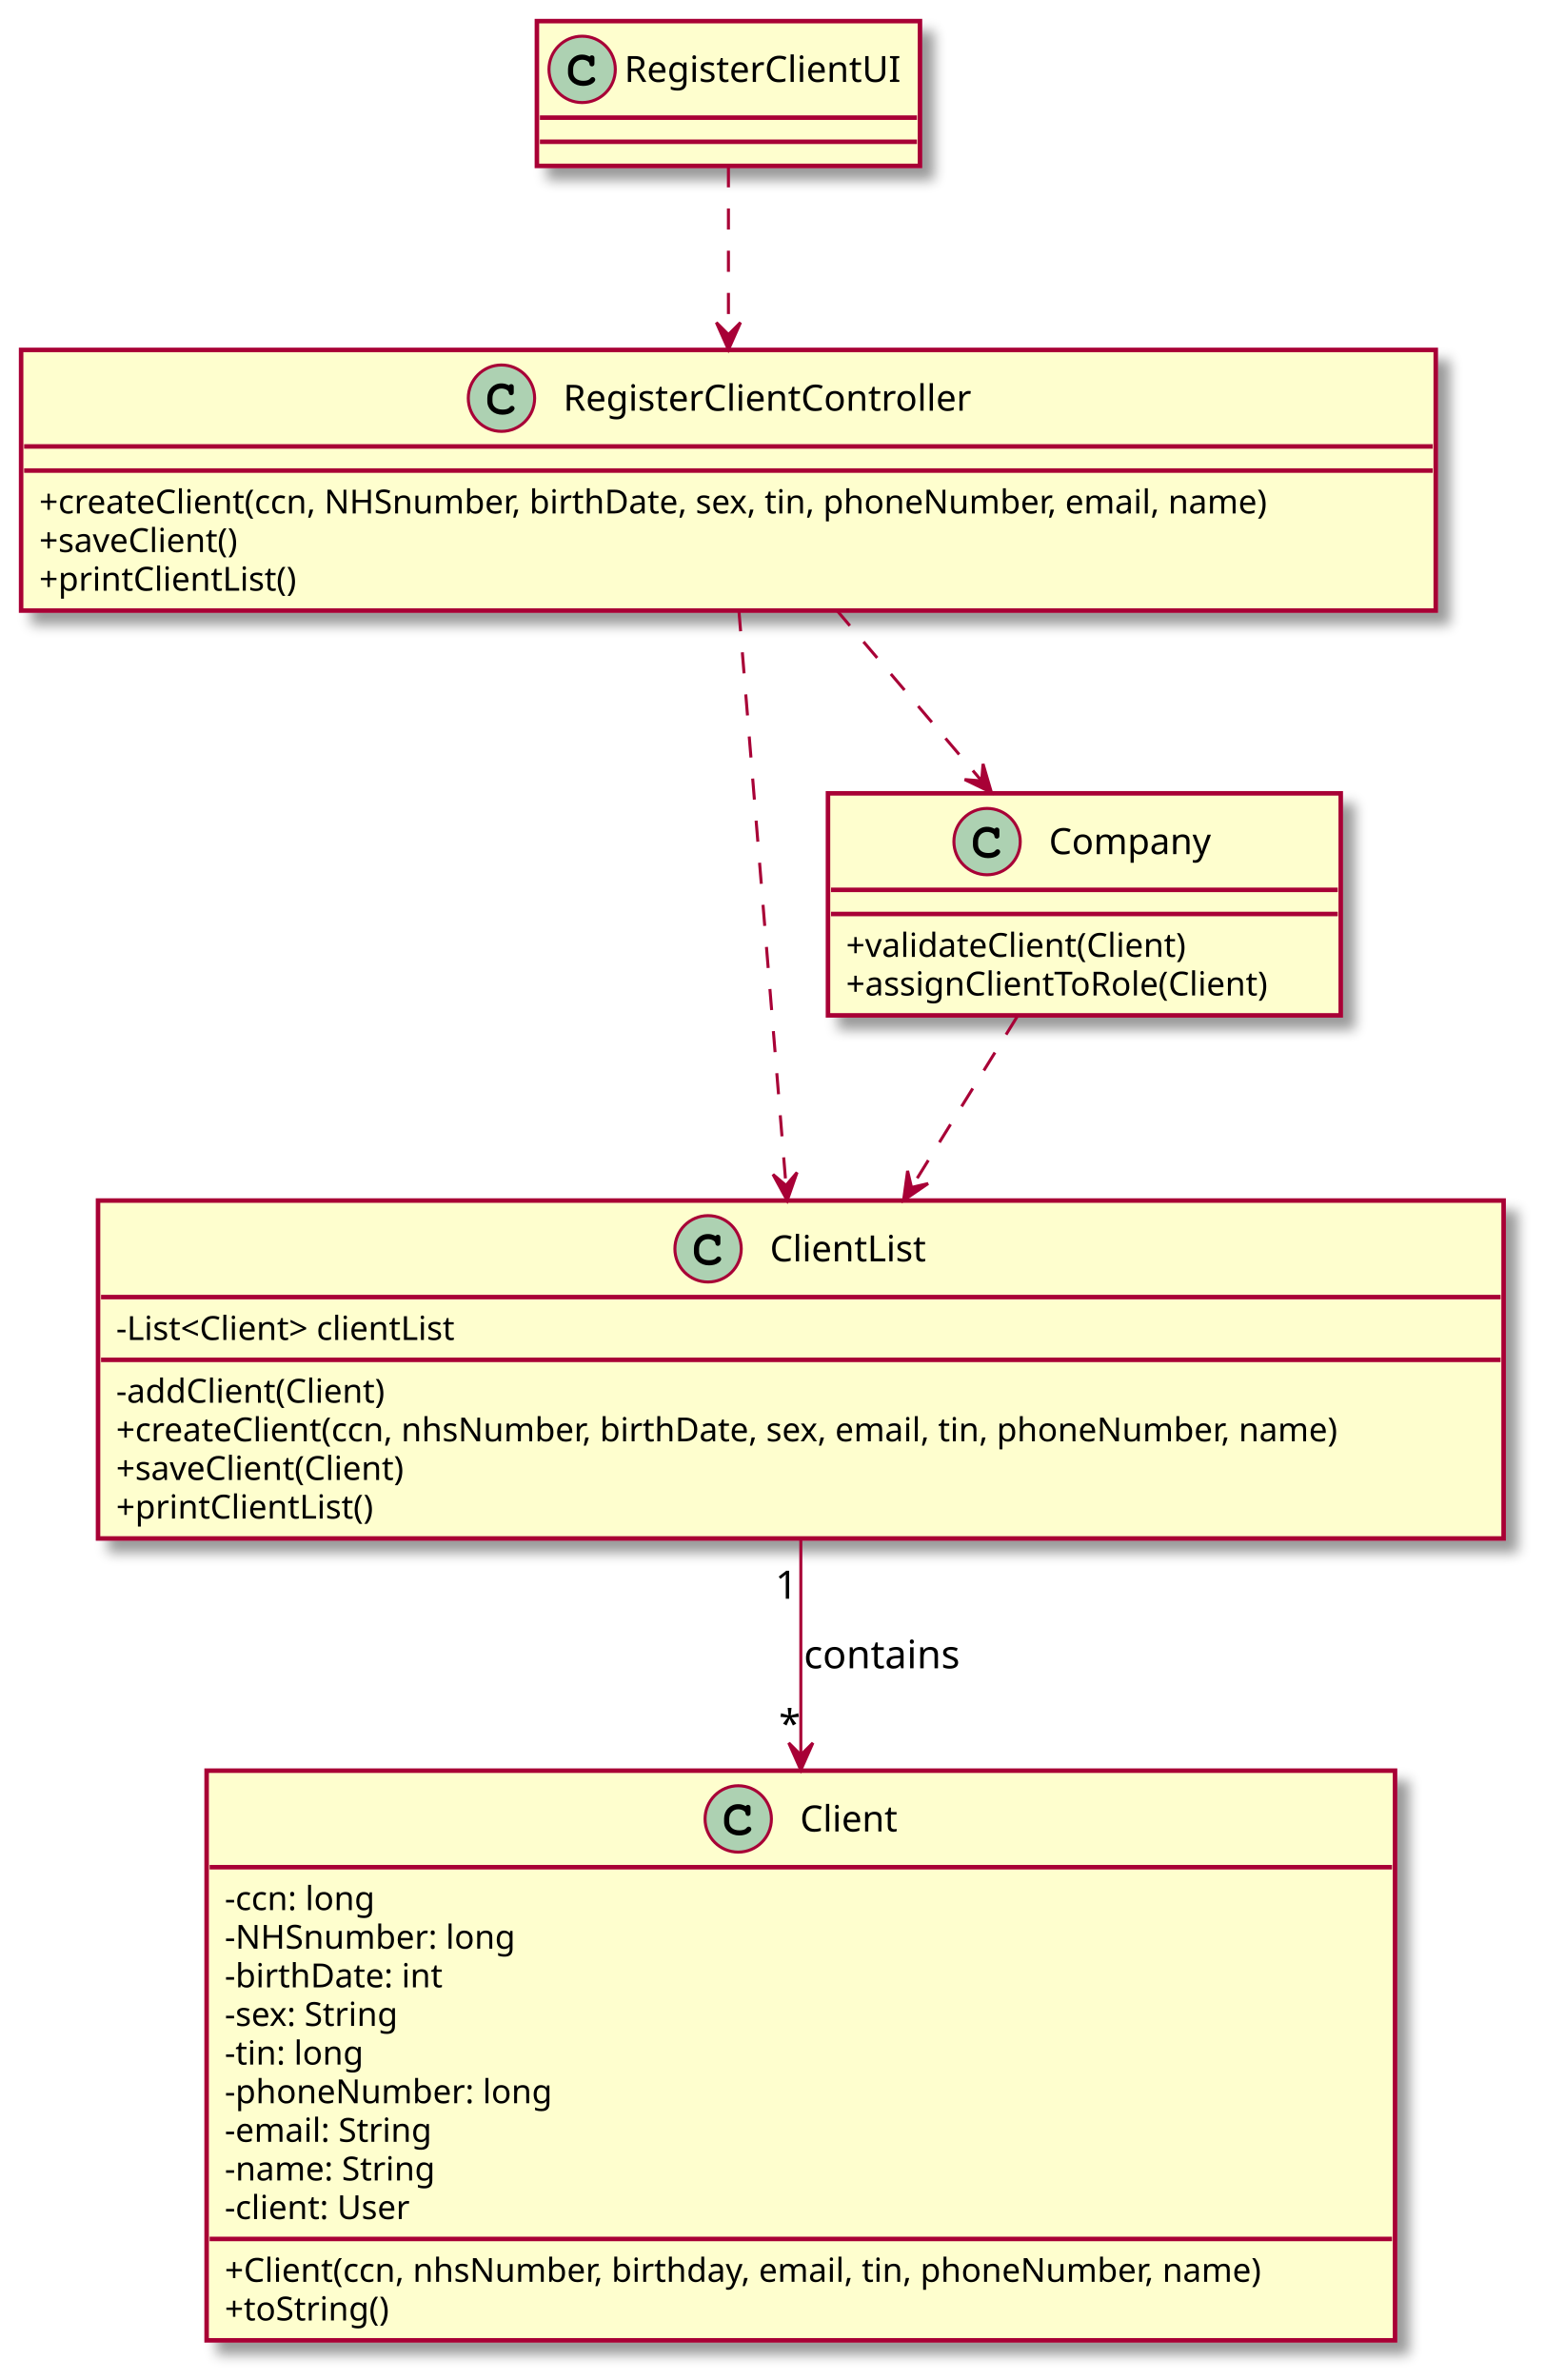
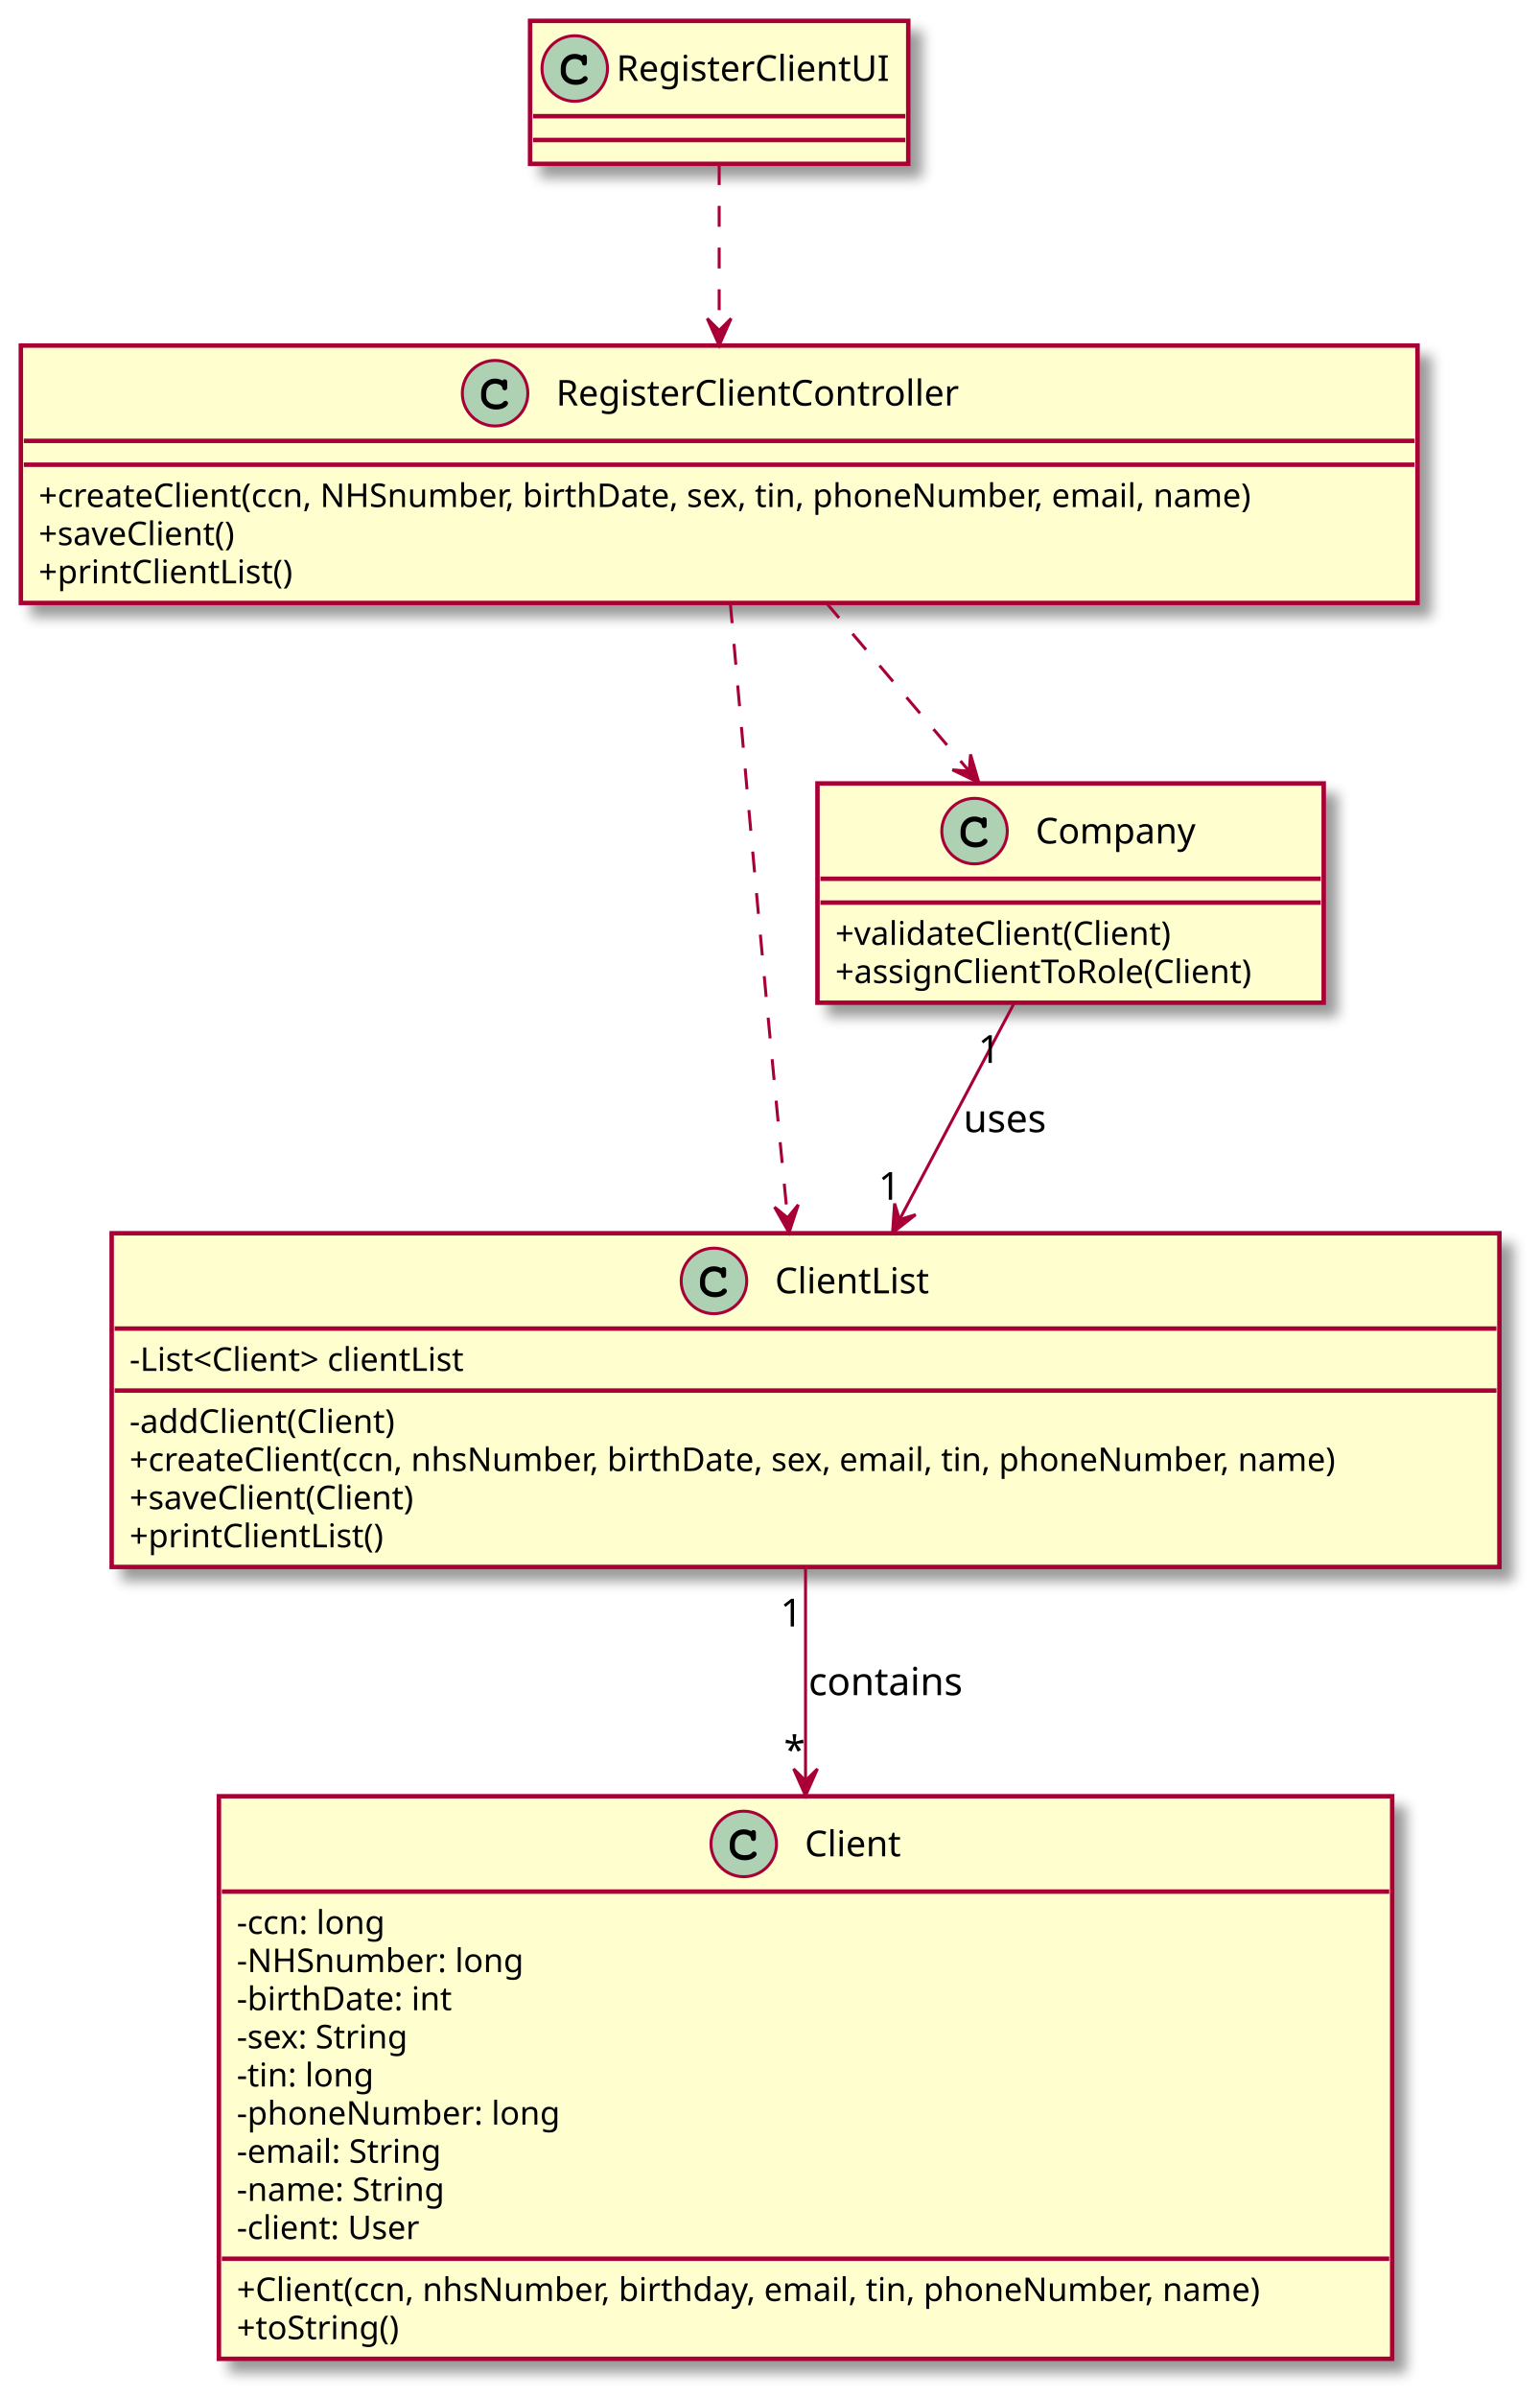
- <svg xmlns="http://www.w3.org/2000/svg" contentScriptType="application/ecmascript" contentStyleType="text/css" height="789px" preserveAspectRatio="none" style="width:512px;height:789px;" version="1.1" viewBox="0 0 512 789" width="512px" zoomAndPan="magnify">
+ <svg xmlns="http://www.w3.org/2000/svg" contentScriptType="application/ecmascript" contentStyleType="text/css" height="805px" preserveAspectRatio="none" style="width:517px;height:805px;" version="1.1" viewBox="0 0 517 805" width="517px" zoomAndPan="magnify">
  <defs>
-     <filter height="300%" id="f1g76e7c5jmnl4" width="300%" x="-1" y="-1">
+     <filter height="300%" id="fyjhvhv572x7c" width="300%" x="-1" y="-1">
      <feGaussianBlur result="blurOut" stdDeviation="2.0" />
      <feColorMatrix in="blurOut" result="blurOut2" type="matrix" values="0 0 0 0 0 0 0 0 0 0 0 0 0 0 0 0 0 0 .4 0" />
      <feOffset dx="4.0" dy="4.0" in="blurOut2" result="blurOut3" />
      <feBlend in="SourceGraphic" in2="blurOut3" mode="normal" />
    </filter>
  </defs>
  <g>
-     <rect codeLine="3" fill="#FEFECE" filter="url(#f1g76e7c5jmnl4)" height="188.852" id="Client" style="stroke:#A80036;stroke-width:1.5;" width="394" x="68.5" y="587" />
-     <ellipse cx="244.75" cy="603" fill="#ADD1B2" rx="11" ry="11" style="stroke:#A80036;stroke-width:1.0;" />
-     <path d="M247.094,598.672 C246.156,598.234 245.562,598.094 244.688,598.094 C242.062,598.094 240.062,600.172 240.062,602.891 L240.062,604.016 C240.062,606.594 242.172,608.484 245.062,608.484 C246.281,608.484 247.438,608.188 248.188,607.641 C248.766,607.234 249.094,606.781 249.094,606.391 C249.094,605.938 248.703,605.547 248.234,605.547 C248.016,605.547 247.812,605.625 247.625,605.812 C247.172,606.297 247.172,606.297 246.984,606.391 C246.562,606.656 245.875,606.781 245.109,606.781 C243.062,606.781 241.766,605.688 241.766,603.984 L241.766,602.891 C241.766,601.109 243.016,599.797 244.75,599.797 C245.328,599.797 245.938,599.953 246.406,600.203 C246.891,600.484 247.062,600.703 247.156,601.109 C247.219,601.516 247.25,601.641 247.391,601.766 C247.531,601.906 247.766,602.016 247.984,602.016 C248.25,602.016 248.516,601.875 248.688,601.656 C248.797,601.5 248.828,601.312 248.828,600.891 L248.828,599.469 C248.828,599.031 248.812,598.906 248.719,598.75 C248.562,598.484 248.281,598.344 247.984,598.344 C247.688,598.344 247.484,598.438 247.266,598.75 L247.094,598.672 Z " fill="#000000" />
-     <text fill="#000000" font-family="sans-serif" font-size="12" lengthAdjust="spacing" textLength="33" x="265.25" y="607.154">Client</text>
-     <line style="stroke:#A80036;stroke-width:1.5;" x1="69.5" x2="461.5" y1="619" y2="619" />
-     <text fill="#000000" font-family="sans-serif" font-size="11" lengthAdjust="spacing" textLength="54" x="74.5" y="633.21">-ccn: long</text>
-     <text fill="#000000" font-family="sans-serif" font-size="11" lengthAdjust="spacing" textLength="103" x="74.5" y="646.015">-NHSnumber: long</text>
-     <text fill="#000000" font-family="sans-serif" font-size="11" lengthAdjust="spacing" textLength="78" x="74.5" y="658.82">-birthDate: int</text>
-     <text fill="#000000" font-family="sans-serif" font-size="11" lengthAdjust="spacing" textLength="65" x="74.5" y="671.625">-sex: String</text>
-     <text fill="#000000" font-family="sans-serif" font-size="11" lengthAdjust="spacing" textLength="49" x="74.5" y="684.429">-tin: long</text>
-     <text fill="#000000" font-family="sans-serif" font-size="11" lengthAdjust="spacing" textLength="116" x="74.5" y="697.234">-phoneNumber: long</text>
-     <text fill="#000000" font-family="sans-serif" font-size="11" lengthAdjust="spacing" textLength="76" x="74.5" y="710.039">-email: String</text>
-     <text fill="#000000" font-family="sans-serif" font-size="11" lengthAdjust="spacing" textLength="77" x="74.5" y="722.843">-name: String</text>
-     <text fill="#000000" font-family="sans-serif" font-size="11" lengthAdjust="spacing" textLength="68" x="74.5" y="735.648">-client: User</text>
-     <line style="stroke:#A80036;stroke-width:1.5;" x1="69.5" x2="461.5" y1="742.242" y2="742.242" />
-     <text fill="#000000" font-family="sans-serif" font-size="11" lengthAdjust="spacing" textLength="382" x="74.5" y="756.453">+Client(ccn, nhsNumber, birthday, email, tin, phoneNumber, name)</text>
-     <text fill="#000000" font-family="sans-serif" font-size="11" lengthAdjust="spacing" textLength="61" x="74.5" y="769.257">+toString()</text>
-     <rect codeLine="16" fill="#FEFECE" filter="url(#f1g76e7c5jmnl4)" height="112.023" id="ClientList" style="stroke:#A80036;stroke-width:1.5;" width="466" x="32.5" y="398" />
-     <ellipse cx="234.75" cy="414" fill="#ADD1B2" rx="11" ry="11" style="stroke:#A80036;stroke-width:1.0;" />
-     <path d="M237.094,409.672 C236.156,409.234 235.562,409.094 234.688,409.094 C232.062,409.094 230.062,411.172 230.062,413.891 L230.062,415.016 C230.062,417.594 232.172,419.484 235.062,419.484 C236.281,419.484 237.438,419.188 238.188,418.641 C238.766,418.234 239.094,417.781 239.094,417.391 C239.094,416.938 238.703,416.547 238.234,416.547 C238.016,416.547 237.812,416.625 237.625,416.812 C237.172,417.297 237.172,417.297 236.984,417.391 C236.562,417.656 235.875,417.781 235.109,417.781 C233.062,417.781 231.766,416.688 231.766,414.984 L231.766,413.891 C231.766,412.109 233.016,410.797 234.75,410.797 C235.328,410.797 235.938,410.953 236.406,411.203 C236.891,411.484 237.062,411.703 237.156,412.109 C237.219,412.516 237.25,412.641 237.391,412.766 C237.531,412.906 237.766,413.016 237.984,413.016 C238.25,413.016 238.516,412.875 238.688,412.656 C238.797,412.5 238.828,412.312 238.828,411.891 L238.828,410.469 C238.828,410.031 238.812,409.906 238.719,409.75 C238.562,409.484 238.281,409.344 237.984,409.344 C237.688,409.344 237.484,409.438 237.266,409.75 L237.094,409.672 Z " fill="#000000" />
-     <text fill="#000000" font-family="sans-serif" font-size="12" lengthAdjust="spacing" textLength="53" x="255.25" y="418.154">ClientList</text>
-     <line style="stroke:#A80036;stroke-width:1.5;" x1="33.5" x2="497.5" y1="430" y2="430" />
-     <text fill="#000000" font-family="sans-serif" font-size="11" lengthAdjust="spacing" textLength="128" x="38.5" y="444.21">-List&lt;Client&gt; clientList</text>
-     <line style="stroke:#A80036;stroke-width:1.5;" x1="33.5" x2="497.5" y1="450.805" y2="450.805" />
-     <text fill="#000000" font-family="sans-serif" font-size="11" lengthAdjust="spacing" textLength="99" x="38.5" y="465.015">-addClient(Client)</text>
-     <text fill="#000000" font-family="sans-serif" font-size="11" lengthAdjust="spacing" textLength="454" x="38.5" y="477.82">+createClient(ccn, nhsNumber, birthDate, sex, email, tin, phoneNumber, name)</text>
-     <text fill="#000000" font-family="sans-serif" font-size="11" lengthAdjust="spacing" textLength="111" x="38.5" y="490.625">+saveClient(Client)</text>
-     <text fill="#000000" font-family="sans-serif" font-size="11" lengthAdjust="spacing" textLength="94" x="38.5" y="503.429">+printClientList()</text>
-     <rect codeLine="24" fill="#FEFECE" filter="url(#f1g76e7c5jmnl4)" height="73.609" id="Company" style="stroke:#A80036;stroke-width:1.5;" width="170" x="274.5" y="263" />
+     <rect codeLine="3" fill="#FEFECE" filter="url(#fyjhvhv572x7c)" height="188.852" id="Client" style="stroke:#A80036;stroke-width:1.5;" width="394" x="73.5" y="603" />
+     <ellipse cx="249.75" cy="619" fill="#ADD1B2" rx="11" ry="11" style="stroke:#A80036;stroke-width:1.0;" />
+     <path d="M252.094,614.672 C251.156,614.234 250.562,614.094 249.688,614.094 C247.062,614.094 245.062,616.172 245.062,618.891 L245.062,620.016 C245.062,622.594 247.172,624.484 250.062,624.484 C251.281,624.484 252.438,624.188 253.188,623.641 C253.766,623.234 254.094,622.781 254.094,622.391 C254.094,621.938 253.703,621.547 253.234,621.547 C253.016,621.547 252.812,621.625 252.625,621.812 C252.172,622.297 252.172,622.297 251.984,622.391 C251.562,622.656 250.875,622.781 250.109,622.781 C248.062,622.781 246.766,621.688 246.766,619.984 L246.766,618.891 C246.766,617.109 248.016,615.797 249.75,615.797 C250.328,615.797 250.938,615.953 251.406,616.203 C251.891,616.484 252.062,616.703 252.156,617.109 C252.219,617.516 252.25,617.641 252.391,617.766 C252.531,617.906 252.766,618.016 252.984,618.016 C253.25,618.016 253.516,617.875 253.688,617.656 C253.797,617.5 253.828,617.312 253.828,616.891 L253.828,615.469 C253.828,615.031 253.812,614.906 253.719,614.75 C253.562,614.484 253.281,614.344 252.984,614.344 C252.688,614.344 252.484,614.438 252.266,614.75 L252.094,614.672 Z " fill="#000000" />
+     <text fill="#000000" font-family="sans-serif" font-size="12" lengthAdjust="spacing" textLength="33" x="270.25" y="623.154">Client</text>
+     <line style="stroke:#A80036;stroke-width:1.5;" x1="74.5" x2="466.5" y1="635" y2="635" />
+     <text fill="#000000" font-family="sans-serif" font-size="11" lengthAdjust="spacing" textLength="54" x="79.5" y="649.21">-ccn: long</text>
+     <text fill="#000000" font-family="sans-serif" font-size="11" lengthAdjust="spacing" textLength="103" x="79.5" y="662.015">-NHSnumber: long</text>
+     <text fill="#000000" font-family="sans-serif" font-size="11" lengthAdjust="spacing" textLength="78" x="79.5" y="674.82">-birthDate: int</text>
+     <text fill="#000000" font-family="sans-serif" font-size="11" lengthAdjust="spacing" textLength="65" x="79.5" y="687.625">-sex: String</text>
+     <text fill="#000000" font-family="sans-serif" font-size="11" lengthAdjust="spacing" textLength="49" x="79.5" y="700.429">-tin: long</text>
+     <text fill="#000000" font-family="sans-serif" font-size="11" lengthAdjust="spacing" textLength="116" x="79.5" y="713.234">-phoneNumber: long</text>
+     <text fill="#000000" font-family="sans-serif" font-size="11" lengthAdjust="spacing" textLength="76" x="79.5" y="726.039">-email: String</text>
+     <text fill="#000000" font-family="sans-serif" font-size="11" lengthAdjust="spacing" textLength="77" x="79.5" y="738.843">-name: String</text>
+     <text fill="#000000" font-family="sans-serif" font-size="11" lengthAdjust="spacing" textLength="68" x="79.5" y="751.648">-client: User</text>
+     <line style="stroke:#A80036;stroke-width:1.5;" x1="74.5" x2="466.5" y1="758.242" y2="758.242" />
+     <text fill="#000000" font-family="sans-serif" font-size="11" lengthAdjust="spacing" textLength="382" x="79.5" y="772.453">+Client(ccn, nhsNumber, birthday, email, tin, phoneNumber, name)</text>
+     <text fill="#000000" font-family="sans-serif" font-size="11" lengthAdjust="spacing" textLength="61" x="79.5" y="785.257">+toString()</text>
+     <rect codeLine="16" fill="#FEFECE" filter="url(#fyjhvhv572x7c)" height="112.023" id="ClientList" style="stroke:#A80036;stroke-width:1.5;" width="466" x="37.5" y="414" />
+     <ellipse cx="239.75" cy="430" fill="#ADD1B2" rx="11" ry="11" style="stroke:#A80036;stroke-width:1.0;" />
+     <path d="M242.094,425.672 C241.156,425.234 240.562,425.094 239.688,425.094 C237.062,425.094 235.062,427.172 235.062,429.891 L235.062,431.016 C235.062,433.594 237.172,435.484 240.062,435.484 C241.281,435.484 242.438,435.188 243.188,434.641 C243.766,434.234 244.094,433.781 244.094,433.391 C244.094,432.938 243.703,432.547 243.234,432.547 C243.016,432.547 242.812,432.625 242.625,432.812 C242.172,433.297 242.172,433.297 241.984,433.391 C241.562,433.656 240.875,433.781 240.109,433.781 C238.062,433.781 236.766,432.688 236.766,430.984 L236.766,429.891 C236.766,428.109 238.016,426.797 239.75,426.797 C240.328,426.797 240.938,426.953 241.406,427.203 C241.891,427.484 242.062,427.703 242.156,428.109 C242.219,428.516 242.25,428.641 242.391,428.766 C242.531,428.906 242.766,429.016 242.984,429.016 C243.25,429.016 243.516,428.875 243.688,428.656 C243.797,428.5 243.828,428.312 243.828,427.891 L243.828,426.469 C243.828,426.031 243.812,425.906 243.719,425.75 C243.562,425.484 243.281,425.344 242.984,425.344 C242.688,425.344 242.484,425.438 242.266,425.75 L242.094,425.672 Z " fill="#000000" />
+     <text fill="#000000" font-family="sans-serif" font-size="12" lengthAdjust="spacing" textLength="53" x="260.25" y="434.154">ClientList</text>
+     <line style="stroke:#A80036;stroke-width:1.5;" x1="38.5" x2="502.5" y1="446" y2="446" />
+     <text fill="#000000" font-family="sans-serif" font-size="11" lengthAdjust="spacing" textLength="128" x="43.5" y="460.21">-List&lt;Client&gt; clientList</text>
+     <line style="stroke:#A80036;stroke-width:1.5;" x1="38.5" x2="502.5" y1="466.805" y2="466.805" />
+     <text fill="#000000" font-family="sans-serif" font-size="11" lengthAdjust="spacing" textLength="99" x="43.5" y="481.015">-addClient(Client)</text>
+     <text fill="#000000" font-family="sans-serif" font-size="11" lengthAdjust="spacing" textLength="454" x="43.5" y="493.82">+createClient(ccn, nhsNumber, birthDate, sex, email, tin, phoneNumber, name)</text>
+     <text fill="#000000" font-family="sans-serif" font-size="11" lengthAdjust="spacing" textLength="111" x="43.5" y="506.625">+saveClient(Client)</text>
+     <text fill="#000000" font-family="sans-serif" font-size="11" lengthAdjust="spacing" textLength="94" x="43.5" y="519.429">+printClientList()</text>
+     <rect codeLine="24" fill="#FEFECE" filter="url(#fyjhvhv572x7c)" height="73.609" id="Company" style="stroke:#A80036;stroke-width:1.5;" width="170" x="274.5" y="263" />
    <ellipse cx="327.25" cy="279" fill="#ADD1B2" rx="11" ry="11" style="stroke:#A80036;stroke-width:1.0;" />
    <path d="M329.594,274.672 C328.656,274.234 328.062,274.094 327.188,274.094 C324.562,274.094 322.562,276.172 322.562,278.891 L322.562,280.016 C322.562,282.594 324.672,284.484 327.562,284.484 C328.781,284.484 329.938,284.188 330.688,283.641 C331.266,283.234 331.594,282.781 331.594,282.391 C331.594,281.938 331.203,281.547 330.734,281.547 C330.516,281.547 330.312,281.625 330.125,281.812 C329.672,282.297 329.672,282.297 329.484,282.391 C329.062,282.656 328.375,282.781 327.609,282.781 C325.562,282.781 324.266,281.688 324.266,279.984 L324.266,278.891 C324.266,277.109 325.516,275.797 327.25,275.797 C327.828,275.797 328.438,275.953 328.906,276.203 C329.391,276.484 329.562,276.703 329.656,277.109 C329.719,277.516 329.75,277.641 329.891,277.766 C330.031,277.906 330.266,278.016 330.484,278.016 C330.75,278.016 331.016,277.875 331.188,277.656 C331.297,277.5 331.328,277.312 331.328,276.891 L331.328,275.469 C331.328,275.031 331.312,274.906 331.219,274.75 C331.062,274.484 330.781,274.344 330.484,274.344 C330.188,274.344 329.984,274.438 329.766,274.75 L329.594,274.672 Z " fill="#000000" />
    <text fill="#000000" font-family="sans-serif" font-size="12" lengthAdjust="spacing" textLength="56" x="347.75" y="283.154">Company</text>
    <line style="stroke:#A80036;stroke-width:1.5;" x1="275.5" x2="443.5" y1="295" y2="295" />
    <line style="stroke:#A80036;stroke-width:1.5;" x1="275.5" x2="443.5" y1="303" y2="303" />
    <text fill="#000000" font-family="sans-serif" font-size="11" lengthAdjust="spacing" textLength="129" x="280.5" y="317.21">+validateClient(Client)</text>
    <text fill="#000000" font-family="sans-serif" font-size="11" lengthAdjust="spacing" textLength="158" x="280.5" y="330.015">+assignClientToRole(Client)</text>
-     <rect codeLine="29" fill="#FEFECE" filter="url(#f1g76e7c5jmnl4)" height="86.414" id="RegisterClientController" style="stroke:#A80036;stroke-width:1.5;" width="469" x="7" y="116" />
+     <rect codeLine="29" fill="#FEFECE" filter="url(#fyjhvhv572x7c)" height="86.414" id="RegisterClientController" style="stroke:#A80036;stroke-width:1.5;" width="469" x="7" y="116" />
    <ellipse cx="166.25" cy="132" fill="#ADD1B2" rx="11" ry="11" style="stroke:#A80036;stroke-width:1.0;" />
    <path d="M168.594,127.672 C167.656,127.234 167.062,127.094 166.188,127.094 C163.562,127.094 161.562,129.172 161.562,131.891 L161.562,133.016 C161.562,135.594 163.672,137.484 166.562,137.484 C167.781,137.484 168.938,137.188 169.688,136.641 C170.266,136.234 170.594,135.781 170.594,135.391 C170.594,134.938 170.203,134.547 169.734,134.547 C169.516,134.547 169.312,134.625 169.125,134.812 C168.672,135.297 168.672,135.297 168.484,135.391 C168.062,135.656 167.375,135.781 166.609,135.781 C164.562,135.781 163.266,134.688 163.266,132.984 L163.266,131.891 C163.266,130.109 164.516,128.797 166.25,128.797 C166.828,128.797 167.438,128.953 167.906,129.203 C168.391,129.484 168.562,129.703 168.656,130.109 C168.719,130.516 168.75,130.641 168.891,130.766 C169.031,130.906 169.266,131.016 169.484,131.016 C169.75,131.016 170.016,130.875 170.188,130.656 C170.297,130.5 170.328,130.312 170.328,129.891 L170.328,128.469 C170.328,128.031 170.312,127.906 170.219,127.75 C170.062,127.484 169.781,127.344 169.484,127.344 C169.188,127.344 168.984,127.438 168.766,127.75 L168.594,127.672 Z " fill="#000000" />
    <text fill="#000000" font-family="sans-serif" font-size="12" lengthAdjust="spacing" textLength="142" x="186.75" y="136.154">RegisterClientController</text>
    <line style="stroke:#A80036;stroke-width:1.5;" x1="8" x2="475" y1="148" y2="148" />
    <line style="stroke:#A80036;stroke-width:1.5;" x1="8" x2="475" y1="156" y2="156" />
    <text fill="#000000" font-family="sans-serif" font-size="11" lengthAdjust="spacing" textLength="457" x="13" y="170.21">+createClient(ccn, NHSnumber, birthDate, sex, tin, phoneNumber, email, name)</text>
    <text fill="#000000" font-family="sans-serif" font-size="11" lengthAdjust="spacing" textLength="78" x="13" y="183.015">+saveClient()</text>
    <text fill="#000000" font-family="sans-serif" font-size="11" lengthAdjust="spacing" textLength="94" x="13" y="195.82">+printClientList()</text>
-     <rect codeLine="35" fill="#FEFECE" filter="url(#f1g76e7c5jmnl4)" height="48" id="RegisterClientUI" style="stroke:#A80036;stroke-width:1.5;" width="127" x="178" y="7" />
+     <rect codeLine="35" fill="#FEFECE" filter="url(#fyjhvhv572x7c)" height="48" id="RegisterClientUI" style="stroke:#A80036;stroke-width:1.5;" width="127" x="178" y="7" />
    <ellipse cx="193" cy="23" fill="#ADD1B2" rx="11" ry="11" style="stroke:#A80036;stroke-width:1.0;" />
    <path d="M195.344,18.672 C194.406,18.234 193.812,18.094 192.938,18.094 C190.312,18.094 188.312,20.172 188.312,22.891 L188.312,24.016 C188.312,26.594 190.422,28.484 193.312,28.484 C194.531,28.484 195.688,28.188 196.438,27.641 C197.016,27.234 197.344,26.781 197.344,26.391 C197.344,25.938 196.953,25.547 196.484,25.547 C196.266,25.547 196.062,25.625 195.875,25.812 C195.422,26.297 195.422,26.297 195.234,26.391 C194.812,26.656 194.125,26.781 193.359,26.781 C191.312,26.781 190.016,25.688 190.016,23.984 L190.016,22.891 C190.016,21.109 191.266,19.797 193,19.797 C193.578,19.797 194.188,19.953 194.656,20.203 C195.141,20.484 195.312,20.703 195.406,21.109 C195.469,21.516 195.5,21.641 195.641,21.766 C195.781,21.906 196.016,22.016 196.234,22.016 C196.5,22.016 196.766,21.875 196.938,21.656 C197.047,21.5 197.078,21.312 197.078,20.891 L197.078,19.469 C197.078,19.031 197.062,18.906 196.969,18.75 C196.812,18.484 196.531,18.344 196.234,18.344 C195.938,18.344 195.734,18.438 195.516,18.75 L195.344,18.672 Z " fill="#000000" />
    <text fill="#000000" font-family="sans-serif" font-size="12" lengthAdjust="spacing" textLength="95" x="207" y="27.154">RegisterClientUI</text>
    <line style="stroke:#A80036;stroke-width:1.5;" x1="179" x2="304" y1="39" y2="39" />
    <line style="stroke:#A80036;stroke-width:1.5;" x1="179" x2="304" y1="47" y2="47" />
-     <path codeLine="36" d="M265.5,510.164 C265.5,531.71 265.5,557.091 265.5,581.588 " fill="none" id="ClientList-to-Client" style="stroke:#A80036;stroke-width:1.0;" />
-     <polygon fill="#A80036" points="265.5,586.8,269.5,577.8,265.5,581.8,261.5,577.8,265.5,586.8" style="stroke:#A80036;stroke-width:1.0;" />
-     <text fill="#000000" font-family="sans-serif" font-size="13" lengthAdjust="spacing" textLength="54" x="266.5" y="553.067">contains</text>
-     <text fill="#000000" font-family="sans-serif" font-size="13" lengthAdjust="spacing" textLength="8" x="257.012" y="529.997">1</text>
-     <text fill="#000000" font-family="sans-serif" font-size="13" lengthAdjust="spacing" textLength="7" x="258.232" y="576.053">*</text>
+     <path codeLine="36" d="M270.5,526.164 C270.5,547.71 270.5,573.091 270.5,597.588 " fill="none" id="ClientList-to-Client" style="stroke:#A80036;stroke-width:1.0;" />
+     <polygon fill="#A80036" points="270.5,602.8,274.5,593.8,270.5,597.8,266.5,593.8,270.5,602.8" style="stroke:#A80036;stroke-width:1.0;" />
+     <text fill="#000000" font-family="sans-serif" font-size="13" lengthAdjust="spacing" textLength="54" x="271.5" y="569.067">contains</text>
+     <text fill="#000000" font-family="sans-serif" font-size="13" lengthAdjust="spacing" textLength="8" x="262.012" y="545.997">1</text>
+     <text fill="#000000" font-family="sans-serif" font-size="13" lengthAdjust="spacing" textLength="7" x="263.232" y="592.053">*</text>
    <path codeLine="37" d="M277.224,202.082 C292.485,220.059 310.221,240.951 325.31,258.725 " fill="none" id="RegisterClientController-to-Company" style="stroke:#A80036;stroke-width:1.0;stroke-dasharray:7.0,7.0;" />
    <polygon fill="#A80036" points="328.686,262.702,325.911,253.252,325.45,258.89,319.812,258.43,328.686,262.702" style="stroke:#A80036;stroke-width:1.0;" />
-     <path codeLine="38" d="M244.964,202.292 C249.066,252.365 255.926,336.114 260.578,392.906 " fill="none" id="RegisterClientController-to-ClientList" style="stroke:#A80036;stroke-width:1.0;stroke-dasharray:7.0,7.0;" />
-     <polygon fill="#A80036" points="260.993,397.973,264.244,388.676,260.584,392.99,256.271,389.33,260.993,397.973" style="stroke:#A80036;stroke-width:1.0;" />
-     <path codeLine="39" d="M337.223,337.022 C326.775,353.917 314.048,374.496 302.232,393.603 " fill="none" id="Company-to-ClientList" style="stroke:#A80036;stroke-width:1.0;stroke-dasharray:7.0,7.0;" />
-     <polygon fill="#A80036" points="299.568,397.911,307.704,392.361,302.198,393.659,300.901,388.153,299.568,397.911" style="stroke:#A80036;stroke-width:1.0;" />
+     <path codeLine="38" d="M245.22,202.209 C248.403,238.075 253.149,290.923 257.5,337 C259.714,360.445 262.234,386.223 264.462,408.729 " fill="none" id="RegisterClientController-to-ClientList" style="stroke:#A80036;stroke-width:1.0;stroke-dasharray:7.0,7.0;" />
+     <polygon fill="#A80036" points="264.962,413.777,268.055,404.426,264.469,408.801,260.094,405.215,264.962,413.777" style="stroke:#A80036;stroke-width:1.0;" />
+     <path codeLine="39" d="M340.407,337.04 C329.252,358.098 314.893,385.202 302.093,409.363 " fill="none" id="Company-to-ClientList" style="stroke:#A80036;stroke-width:1.0;" />
+     <polygon fill="#A80036" points="299.723,413.838,307.471,407.759,302.064,409.42,300.403,404.013,299.723,413.838" style="stroke:#A80036;stroke-width:1.0;" />
+     <text fill="#000000" font-family="sans-serif" font-size="13" lengthAdjust="spacing" textLength="30" x="323.5" y="380.067">uses</text>
+     <text fill="#000000" font-family="sans-serif" font-size="13" lengthAdjust="spacing" textLength="8" x="328.438" y="356.807">1</text>
+     <text fill="#000000" font-family="sans-serif" font-size="13" lengthAdjust="spacing" textLength="8" x="294.955" y="402.755">1</text>
    <path codeLine="40" d="M241.5,55.11 C241.5,70.631 241.5,91.639 241.5,110.625 " fill="none" id="RegisterClientUI-to-RegisterClientController" style="stroke:#A80036;stroke-width:1.0;stroke-dasharray:7.0,7.0;" />
    <polygon fill="#A80036" points="241.5,115.921,245.5,106.921,241.5,110.921,237.5,106.921,241.5,115.921" style="stroke:#A80036;stroke-width:1.0;" />
  </g>
</svg>
